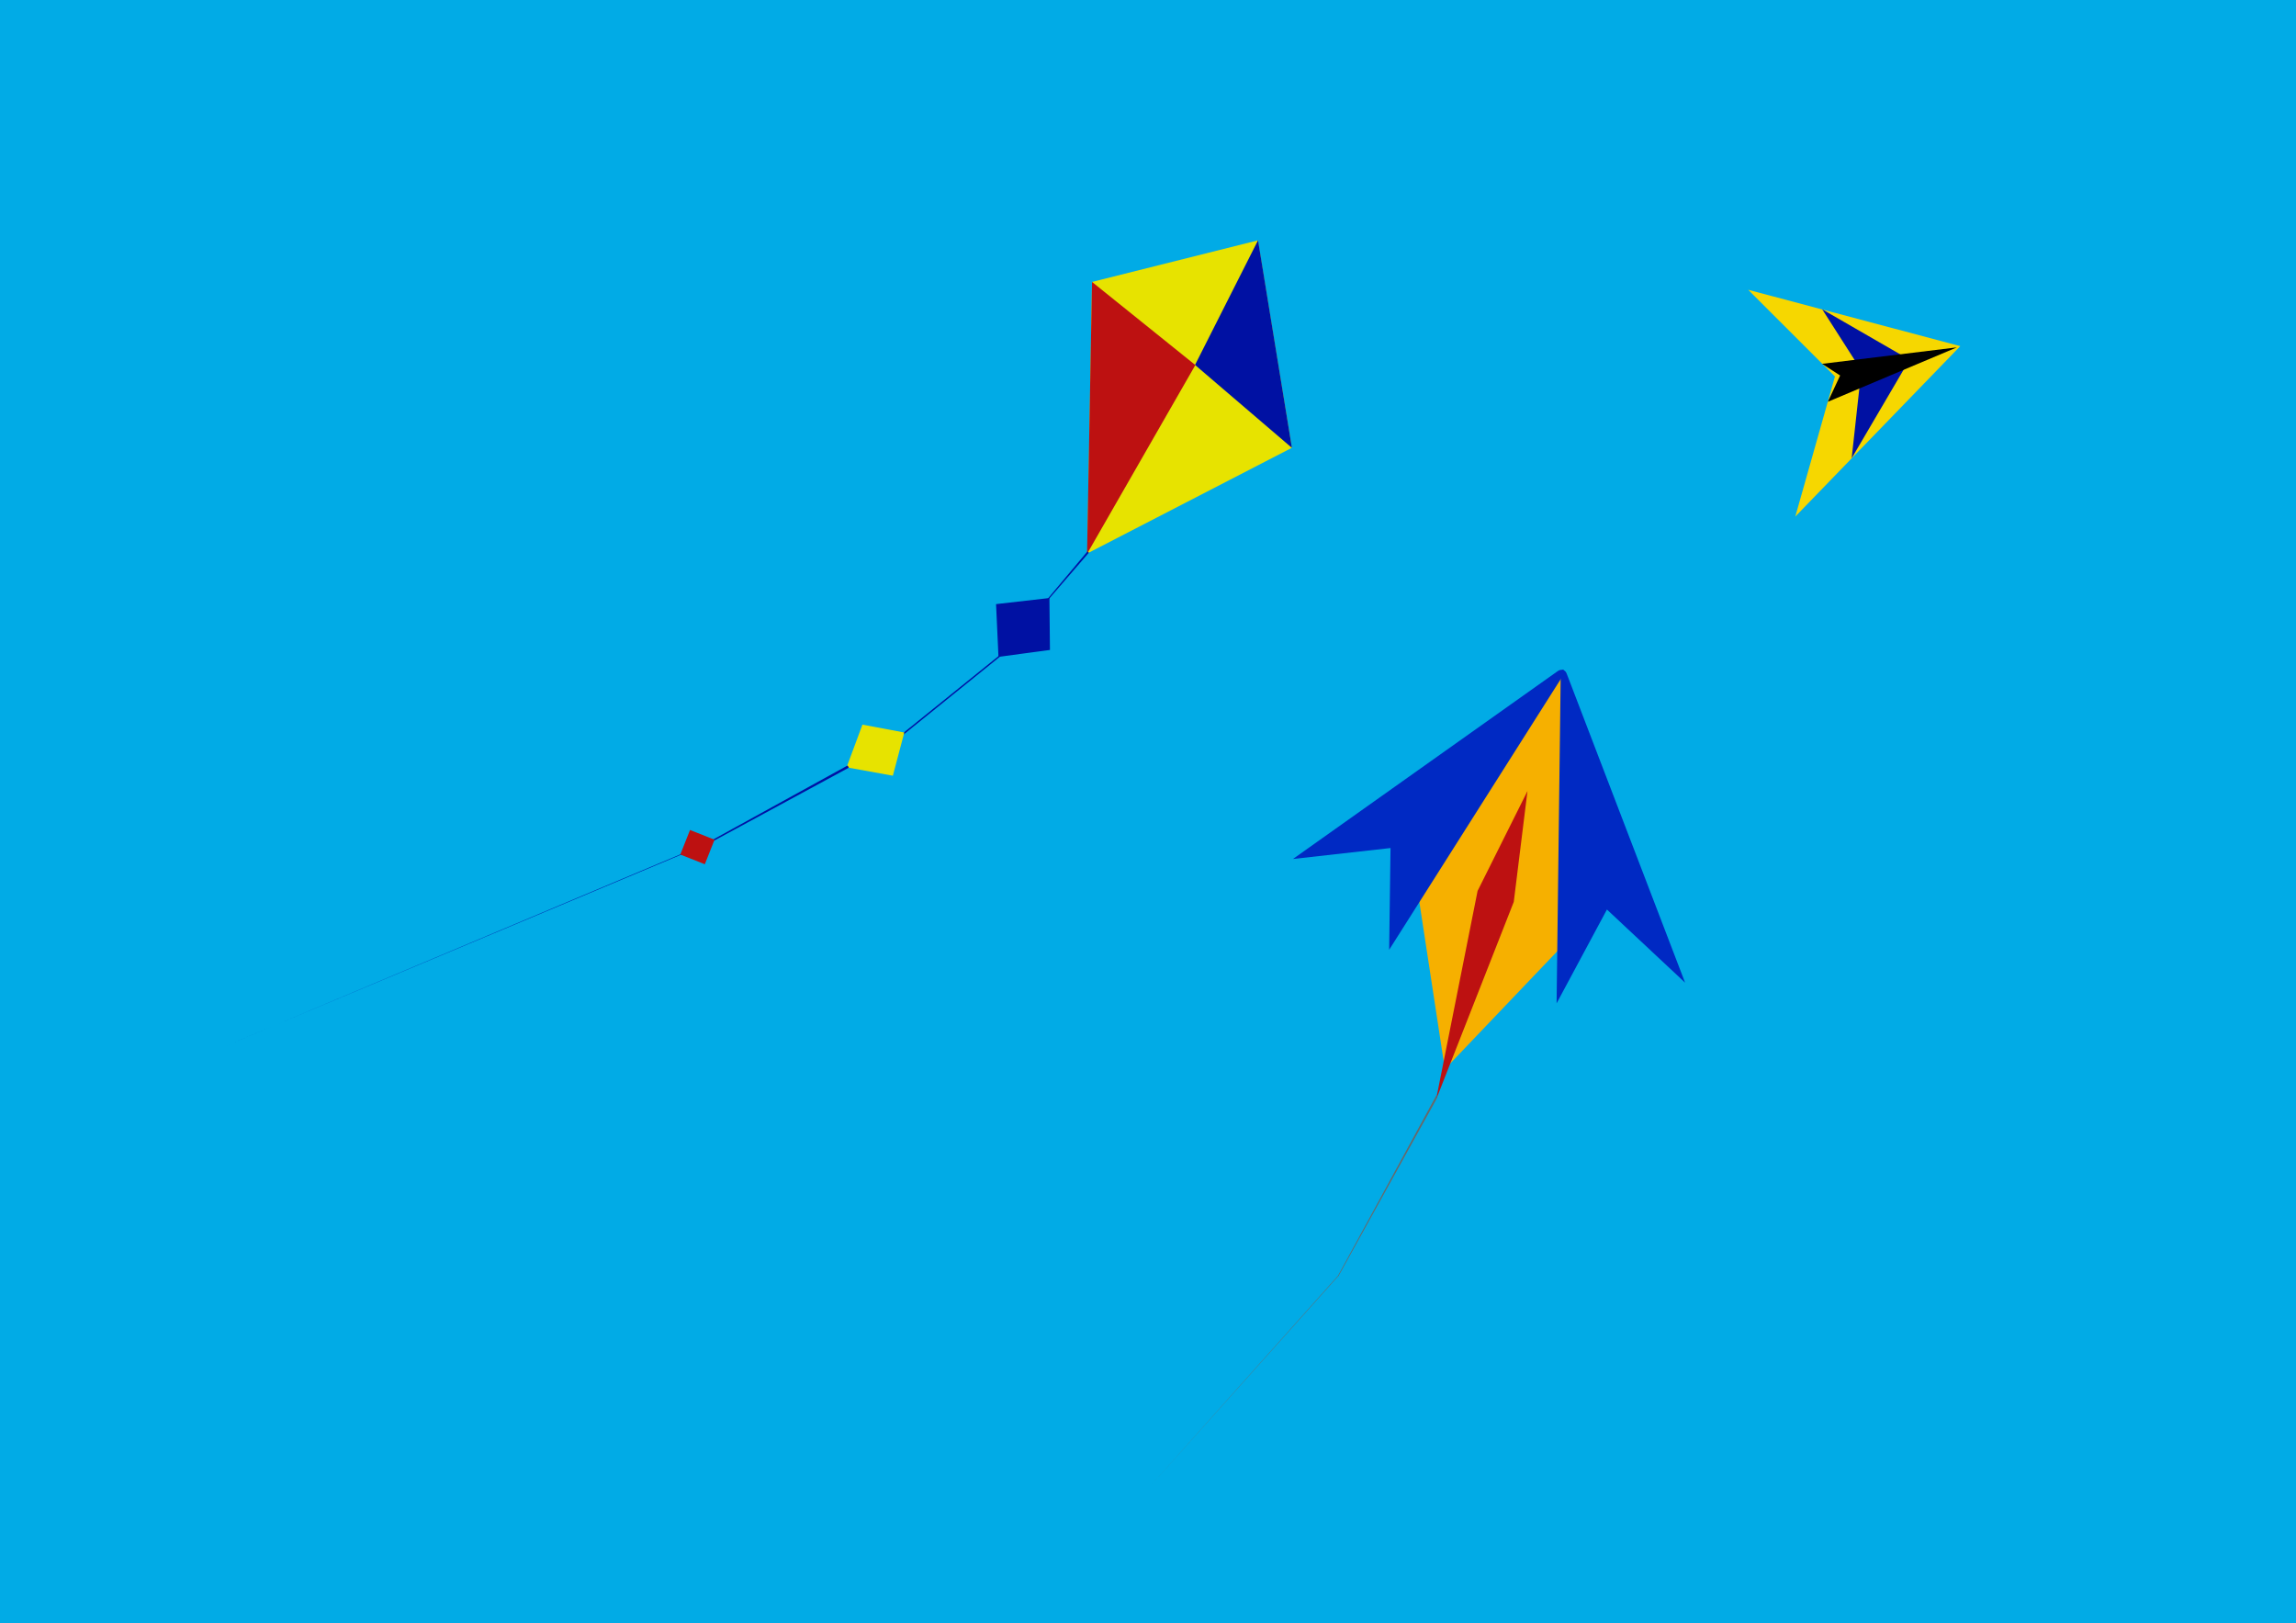
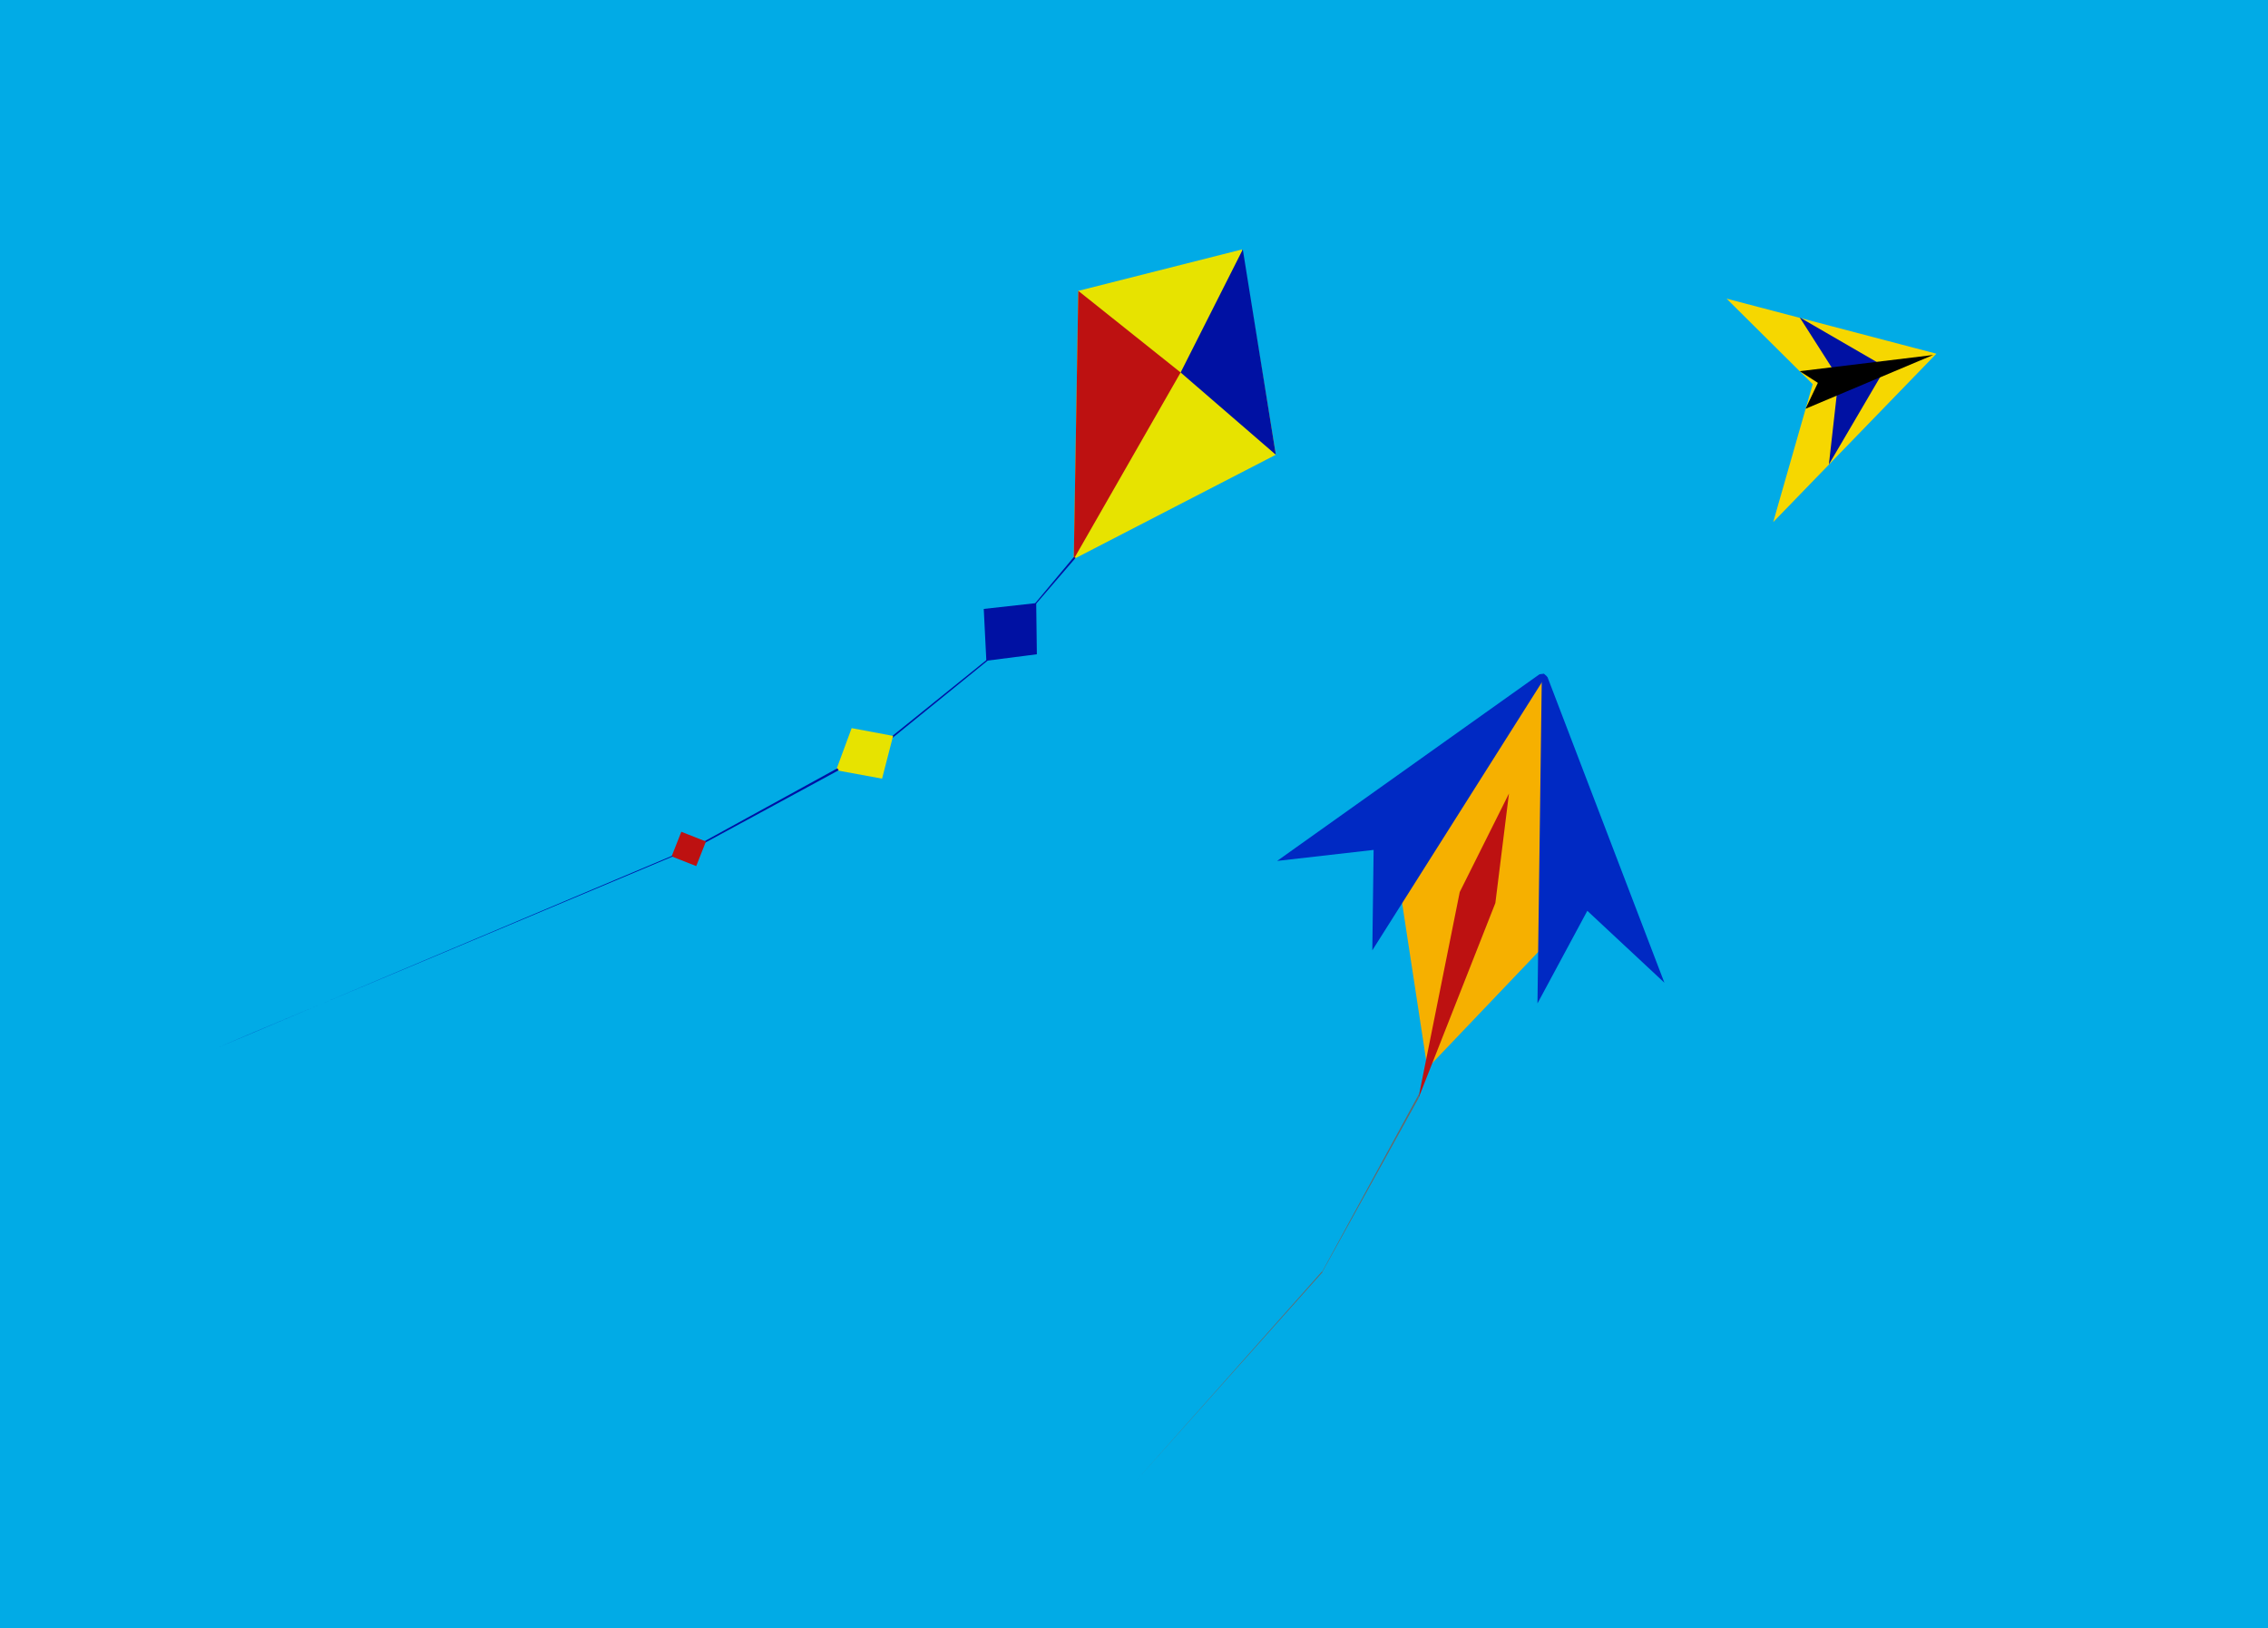
- <svg xmlns="http://www.w3.org/2000/svg" width="1163" height="822" viewBox="-2124.318 -299.485 3502.173 2475.311">
+ <svg xmlns="http://www.w3.org/2000/svg" width="1146" height="822" viewBox="-2124 -318 3502 2512">
  <defs id="Defs" />
-   <rect id="BackgroundRect" x="-2134.318" y="-309.485" width="3532.173" height="2505.311" fill="rgb(1, 171, 230)" />
+   <rect id="BackgroundRect" x="-2134" y="-328" width="3532" height="2542" fill="rgb(1, 171, 230)" />
  <g id="EditableElements">
-     <path d="M 542.3 142.5 L 865.741 228.426 L 614.1 488.4 L 674.6 274.7 z" id="avatar0_path0" fill="rgb(246, 215, 0)" />
-     <path d="M 788.3 249.1 L 655.2 172.3 L 714.8 265.5 L 700.1 399.4 z" id="avatar0_path1" fill="rgb(0, 17, 163)" />
-     <path d="M 655.0 255.4 L 682.5 273.2 L 663.8 313.3 L 860.6 230.3 z" id="avatar0_path2" fill="rgb(0, 0, 0)" />
-     <path d="M -153.8 383.5 L -205.612 67.103 L -458.6 130.5 L -465.883 544.631 z" id="avatar0_path3" fill="rgb(231, 227, 0)" />
-     <path d="M -301.5 257.1 L -205.4 67.0 L -153.7 383.6 z" id="avatar0_path4" fill="rgb(0, 17, 163)" />
-     <path d="M -301.0 257.3 L -466.2 545.2 L -458.6 130.5 z" id="avatar0_path5" fill="rgb(189, 17, 17)" />
-     <path d="M -465.7 541.6 L -463.4 543.4 L -599.1 700.6 z" id="avatar0_path6" fill="rgb(0, 17, 163)" />
-     <path d="M -605.0 621.9 L -601.3 702.3 L -522.8 691.8 L -523.6 612.6 z" id="avatar0_path7" fill="rgb(0, 17, 163)" />
-     <path d="M -752.1 825.7 L -598.0 701.2 L -600.8 700.8 L -756.3 826.3 z" id="avatar0_path8" fill="rgb(0, 17, 163)" />
-     <path d="M -762.4 883.6 L -744.973 817.708 L -808.8 805.7 L -833.0 870.8 z" id="avatar0_path9" fill="rgb(231, 227, 0)" />
-     <path d="M -1057.0 992.2 L -1054.5 993.1 L -829.5 871.3 L -831.4 868.0 z" id="avatar0_path10" fill="rgb(0, 17, 163)" />
-     <path d="M -1049.226 1018.631 L -1034.392 981.21 L -1071.813 966.376 L -1086.647 1003.797 z" id="avatar0_path11" fill="rgb(189, 17, 17)" />
-     <path d="M -1085.8 1003.3 L -1084.9 1003.8 L -1730.9 1275.0 L -1792.3 1300.9 z" id="avatar0_path12" fill="rgb(0, 17, 163)" />
-     <path d="M 347.6 1050.1 L 261.977 716.963 L 25.6 977.5 L 79.604 1331.074 z" id="avatar0_path13" fill="rgb(246, 176, 0)" />
-     <path d="M -5.4 1149.1 L 274.1 708.2 L -152.1 1010.6 L -3.3 993.9 z" id="avatar0_path14" fill="rgb(0, 41, 195)" />
-     <path d="M 250.0 1230.8 L 326.8 1087.7 L 446.0 1199.2 L 256.6 704.9 z" id="avatar0_path15" fill="rgb(0, 41, 195)" />
-     <path d="M 184.7 1076.0 L 205.6 907.0 L 129.5 1059.3 L 66.1 1377.9 z" id="avatar0_path16" fill="rgb(189, 17, 17)" />
-     <path d="M -82.7 1646.7 L 66.3 1377.7 L 67.9 1368.7 L -83.2 1645.8 z" id="avatar0_path17" fill="rgb(104, 104, 104)" />
-     <path d="M -255.1 1582.9 L -269.3 1592.4 L -272.6 1579.2 L -277.3 1590.0 z" id="avatar0_path18" fill="rgb(1, 171, 230)" />
-     <path d="M -81.9 1645.6 L -82.7 1645.4 L -240.9 1822.6 L -369.5 1966.7 z" id="avatar0_path19" fill="rgb(104, 104, 104)" />
-     <path d="M 272.6 675.1 L 218.4 727.3 L 260.1 721.7 L 287.3 745.8 z" id="avatar0_path20" fill="rgb(1, 171, 230)" />
+     <path d="M 542 143 L 866 228 L 614 488 L 675 275 z" id="avatar0_path0" fill="rgb(246, 215, 0)" />
+     <path d="M 788 249 L 655 172 L 715 266 L 700 399 z" id="avatar0_path1" fill="rgb(0, 17, 163)" />
+     <path d="M 655 255 L 683 273 L 664 313 L 861 230 z" id="avatar0_path2" fill="rgb(0, 0, 0)" />
+     <path d="M -154 384 L -206 67 L -459 131 L -466 545 z" id="avatar0_path3" fill="rgb(231, 227, 0)" />
+     <path d="M -301 257 L -205 67 L -154 384 z" id="avatar0_path4" fill="rgb(0, 17, 163)" />
+     <path d="M -301 257 L -466 545 L -459 131 z" id="avatar0_path5" fill="rgb(189, 17, 17)" />
+     <path d="M -466 542 L -463 543 L -599 701 z" id="avatar0_path6" fill="rgb(0, 17, 163)" />
+     <path d="M -605 622 L -601 702 L -523 692 L -524 613 z" id="avatar0_path7" fill="rgb(0, 17, 163)" />
+     <path d="M -752 826 L -598 701 L -601 701 L -756 826 z" id="avatar0_path8" fill="rgb(0, 17, 163)" />
+     <path d="M -762 884 L -745 818 L -809 806 L -833 871 z" id="avatar0_path9" fill="rgb(231, 227, 0)" />
+     <path d="M -1057 992 L -1054 993 L -829 871 L -831 868 z" id="avatar0_path10" fill="rgb(0, 17, 163)" />
+     <path d="M -1049 1019 L -1034 981 L -1072 966 L -1087 1004 z" id="avatar0_path11" fill="rgb(189, 17, 17)" />
+     <path d="M -1086 1003 L -1085 1004 L -1731 1275 L -1792 1301 z" id="avatar0_path12" fill="rgb(0, 17, 163)" />
+     <path d="M 348 1050 L 262 717 L 26 978 L 80 1331 z" id="avatar0_path13" fill="rgb(246, 176, 0)" />
+     <path d="M -5 1149 L 274 708 L -152 1011 L -3 994 z" id="avatar0_path14" fill="rgb(0, 41, 195)" />
+     <path d="M 250 1231 L 327 1088 L 446 1199 L 257 705 z" id="avatar0_path15" fill="rgb(0, 41, 195)" />
+     <path d="M 185 1076 L 206 907 L 130 1059 L 66 1378 z" id="avatar0_path16" fill="rgb(189, 17, 17)" />
+     <path d="M -83 1647 L 66 1378 L 68 1369 L -83 1646 z" id="avatar0_path17" fill="rgb(104, 104, 104)" />
+     <path d="M -255 1583 L -269 1592 L -273 1579 L -277 1590 z" id="avatar0_path18" fill="rgb(1, 171, 230)" />
+     <path d="M -82 1646 L -83 1645 L -241 1823 L -369 1967 z" id="avatar0_path19" fill="rgb(104, 104, 104)" />
+     <path d="M 273 675 L 218 727 L 260 722 L 287 746 z" id="avatar0_path20" fill="rgb(1, 171, 230)" />
  </g>
</svg>
